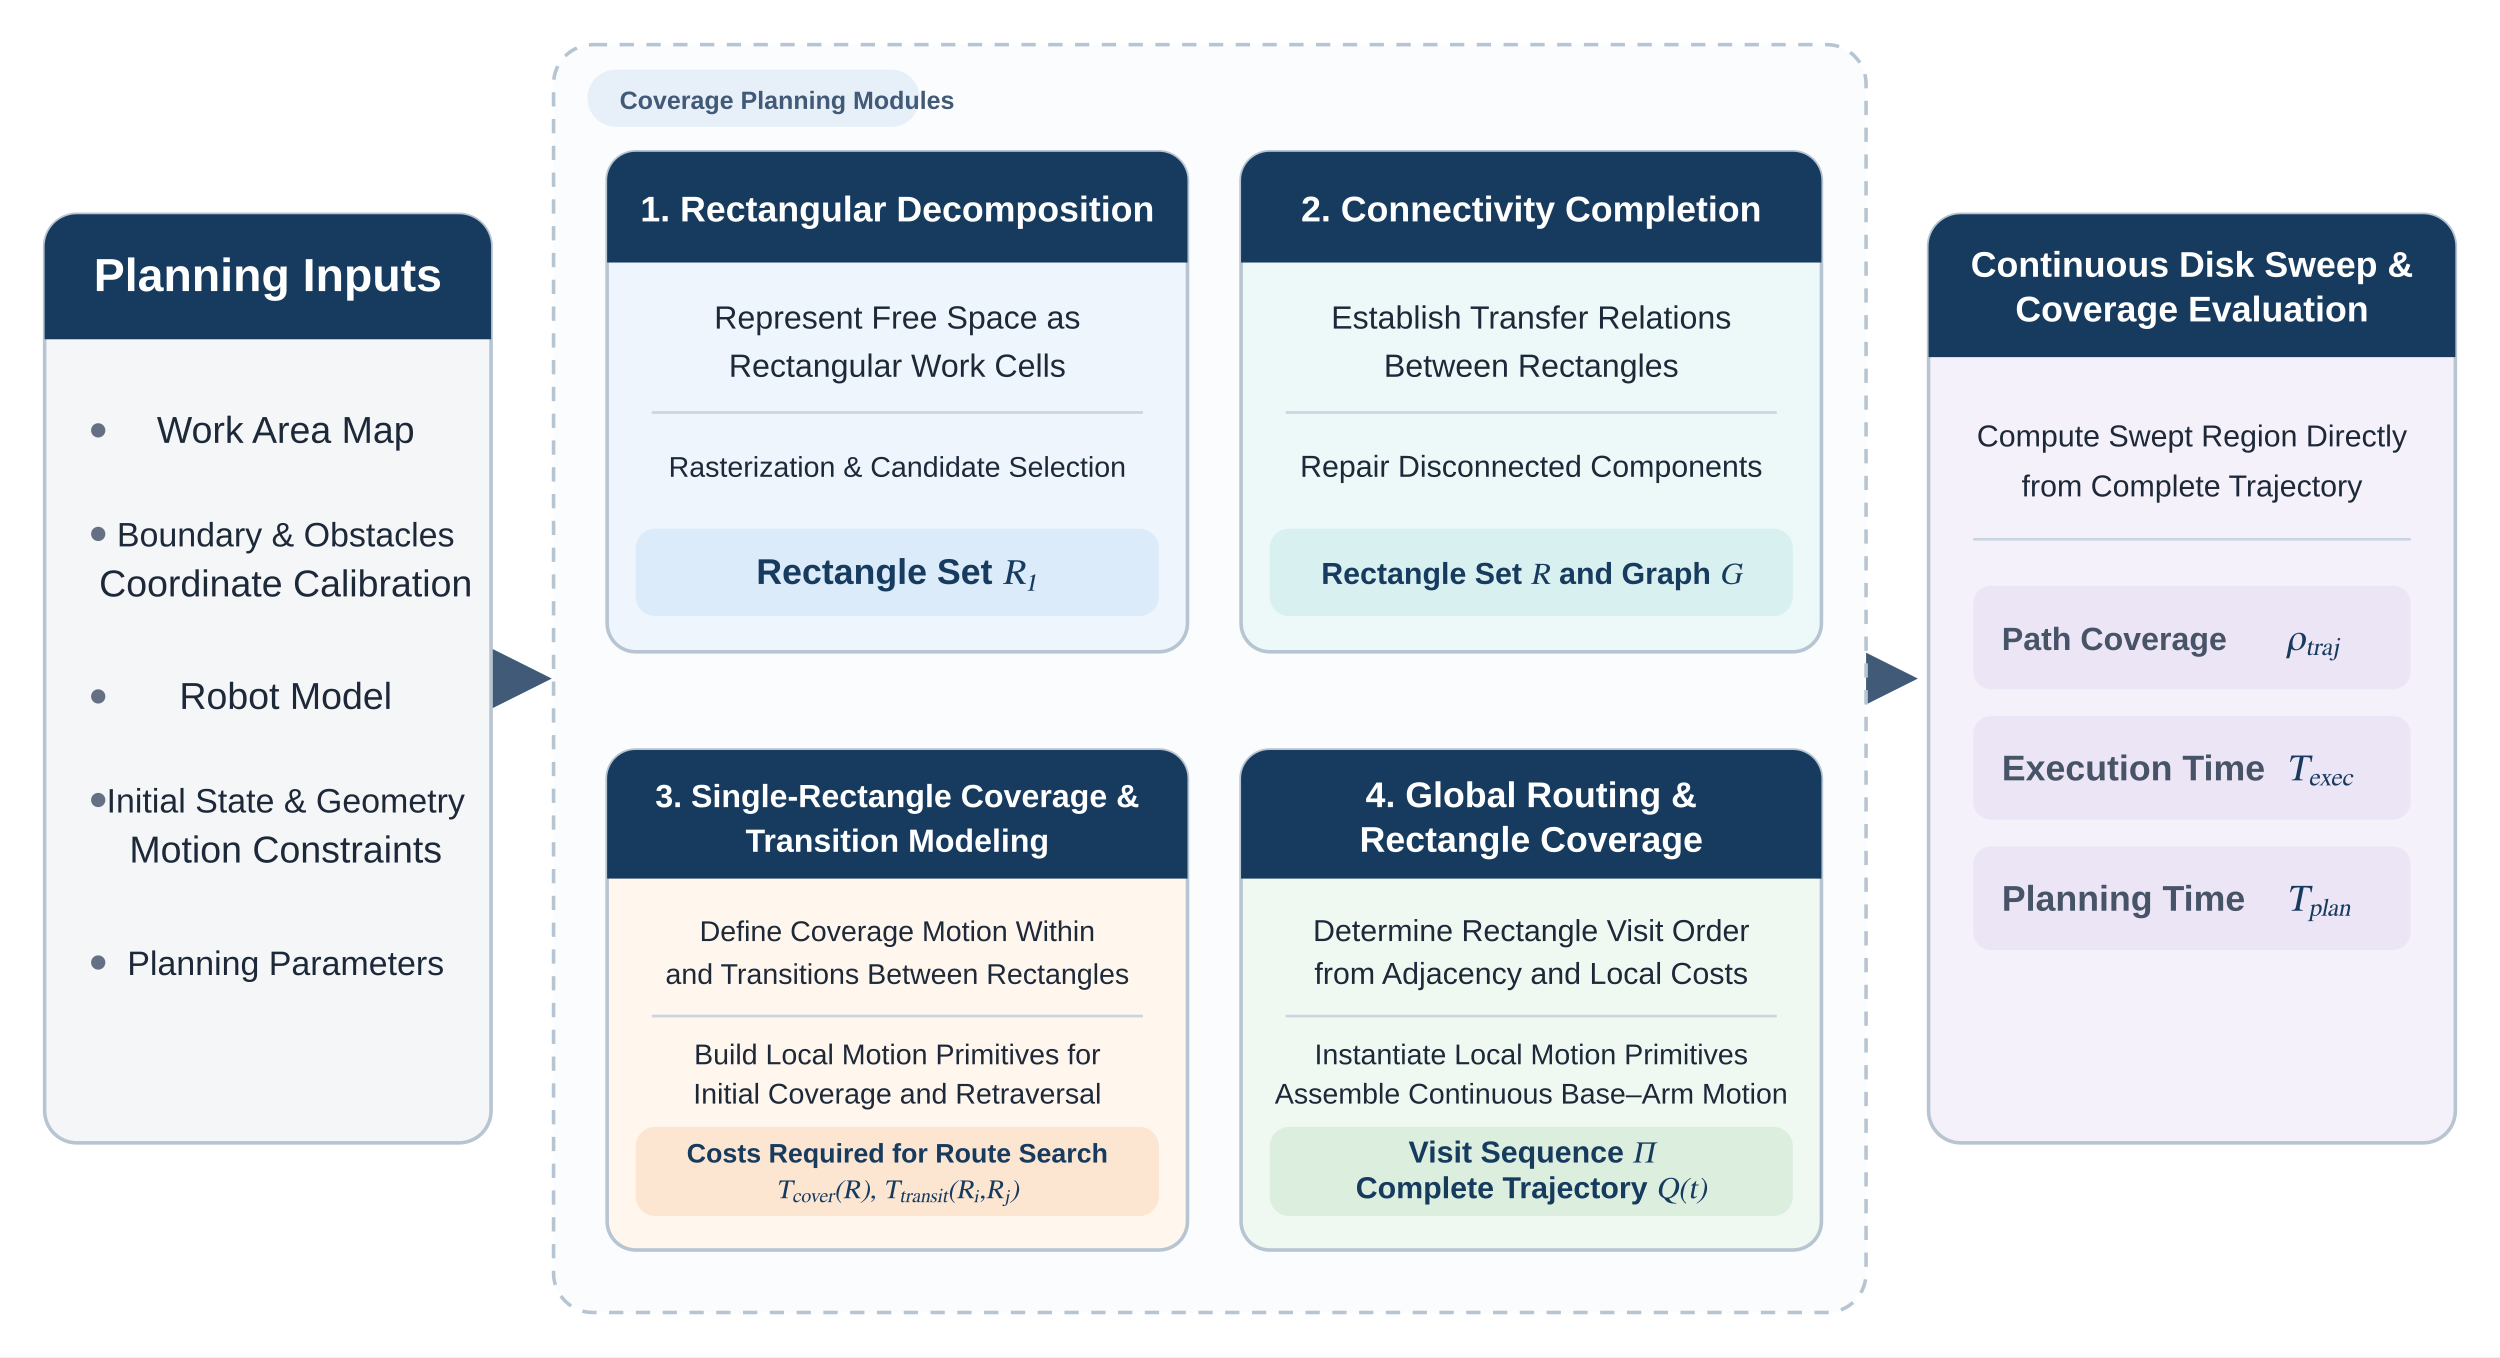
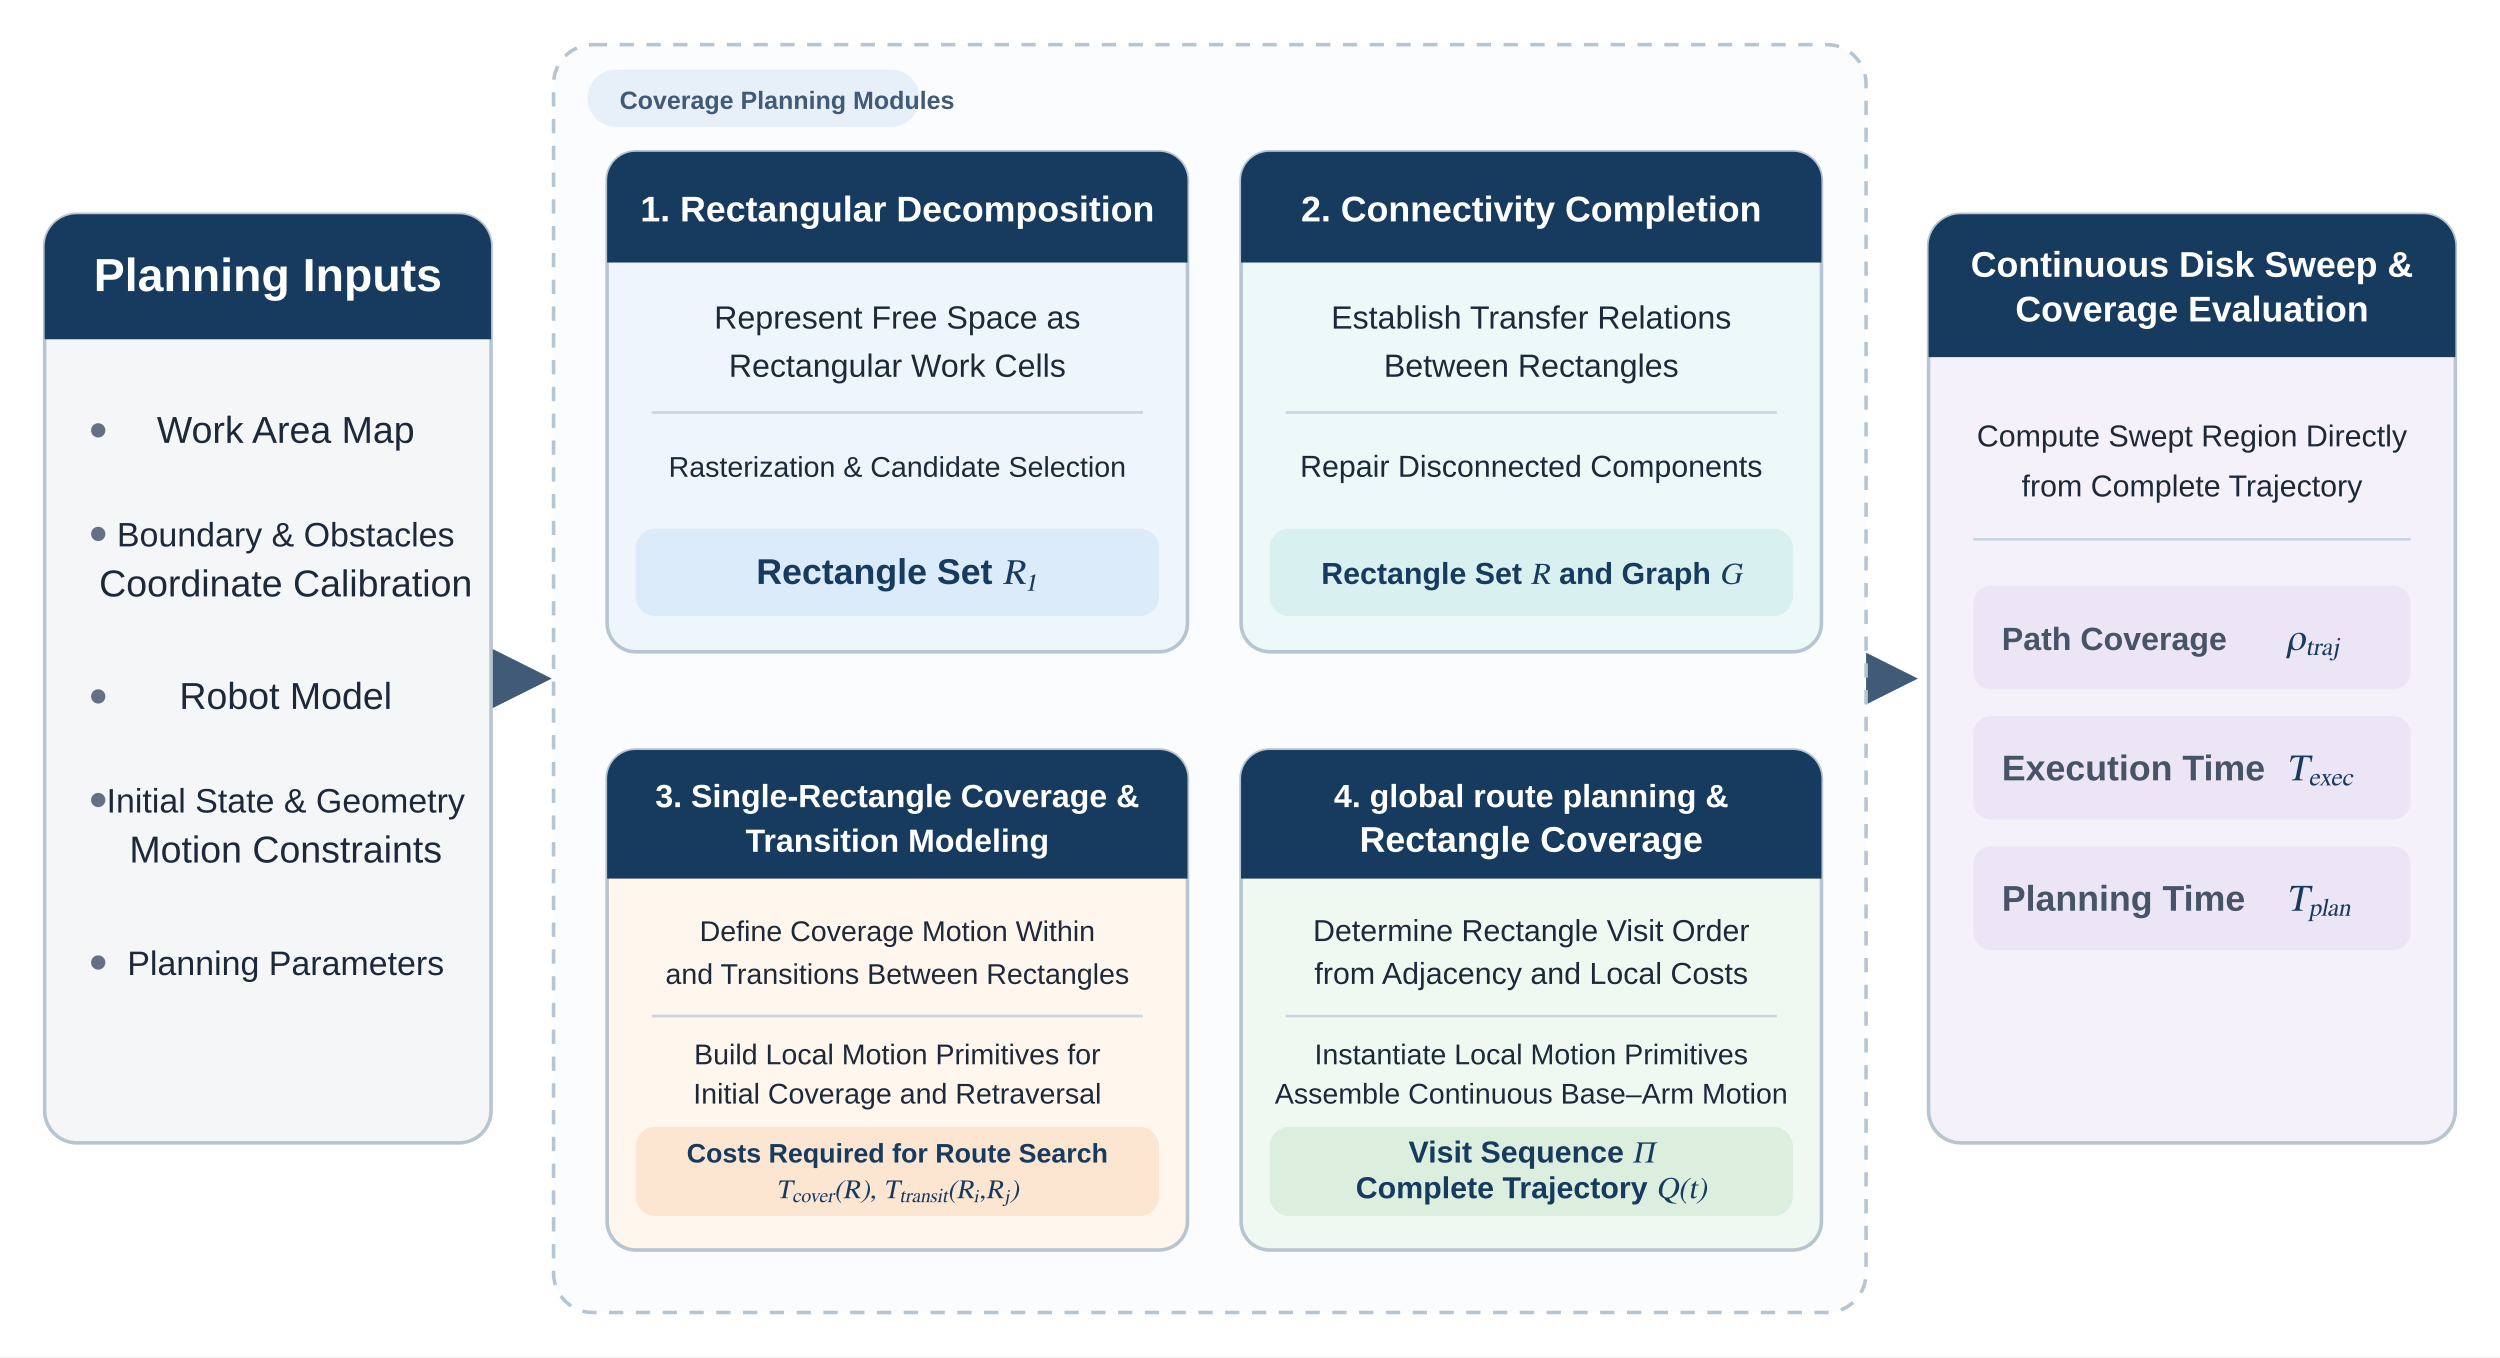
<svg xmlns="http://www.w3.org/2000/svg" width="140mm" height="76mm" viewBox="0 0 1400 760" role="img" aria-labelledby="title description">
  <defs>
    <marker id="arrow" markerWidth="9" markerHeight="9" refX="7.5" refY="4.5" orient="auto" markerUnits="strokeWidth">
      <path d="M0,0 L9,4.5 L0,9 z" fill="#415A77" />
    </marker>
    <style>
      .frame { stroke: #B7C4D1; stroke-width: 2; }
      .header { fill: #173B5E; }
      .title { fill: #FFFFFF; font-family: Arial, 'Noto Sans CJK SC', 'Microsoft YaHei', sans-serif; font-size: 26px; font-weight: 700; text-anchor: middle; }
      .title-small { fill: #FFFFFF; font-family: Arial, 'Noto Sans CJK SC', 'Microsoft YaHei', sans-serif; font-size: 22px; font-weight: 700; text-anchor: middle; }
      .body { fill: #1D2939; font-family: Arial, 'Noto Sans CJK SC', 'Microsoft YaHei', sans-serif; font-size: 21px; font-weight: 400; text-anchor: middle; }
      .body-small { fill: #1D2939; font-family: Arial, 'Noto Sans CJK SC', 'Microsoft YaHei', sans-serif; font-size: 19px; font-weight: 400; text-anchor: middle; }
      .output { fill: #173B5E; font-family: Arial, 'Noto Sans CJK SC', 'Microsoft YaHei', sans-serif; font-size: 20px; font-weight: 600; text-anchor: middle; }
      .output-small { fill: #173B5E; font-family: Arial, 'Noto Sans CJK SC', 'Microsoft YaHei', sans-serif; font-size: 17px; font-weight: 600; text-anchor: middle; }
      .formula { fill: #173B5E; font-family: 'Cambria Math', Cambria, serif; font-size: 15px; font-style: italic; text-anchor: middle; }
      .math { font-family: 'Cambria Math', Cambria, serif; font-style: italic; }
      .separator { stroke: #CBD5E1; stroke-width: 1.5; }
      .flow { fill: none; stroke: #415A77; stroke-width: 4; stroke-linecap: round; marker-end: url(#arrow); }
      .group-label { fill: #415A77; font-family: Arial, 'Noto Sans CJK SC', 'Microsoft YaHei', sans-serif; font-size: 20px; font-weight: 700; }
      .metric-label { fill: #475467; font-family: Arial, 'Noto Sans CJK SC', 'Microsoft YaHei', sans-serif; font-size: 20px; font-weight: 600; }
      .metric { fill: #173B5E; font-family: 'Cambria Math', Cambria, serif; font-size: 21px; font-style: italic; }
    </style>
  </defs>
  <rect width="1400" height="760" fill="#FFFFFF" />
  <path class="flow" d="M275 380 H303" />
  <path class="flow" d="M1045 380 H1068" />
  <g id="planning-inputs">
    <rect class="frame" x="25" y="120" width="250" height="520" rx="18" fill="#F4F6F8" />
    <path class="header" d="M43 120 H257 A18 18 0 0 1 275 138 V190 H25 V138 A18 18 0 0 1 43 120 Z" />
    <text class="title" x="150" y="163">Planning Inputs</text>
    <circle cx="55" cy="241" r="4" fill="#667085" />
    <text class="body" x="160" y="248">Work Area Map</text>
    <circle cx="55" cy="299" r="4" fill="#667085" />
    <text class="body-small" x="160" y="306">Boundary &amp; Obstacles</text>
    <text class="body" x="160" y="334">Coordinate Calibration</text>
    <circle cx="55" cy="390" r="4" fill="#667085" />
    <text class="body" x="160" y="397">Robot Model</text>
    <circle cx="55" cy="448" r="4" fill="#667085" />
    <text class="body-small" x="160" y="455">Initial State &amp; Geometry</text>
    <text class="body" x="160" y="483">Motion Constraints</text>
    <circle cx="55" cy="539" r="4" fill="#667085" />
    <text class="body-small" x="160" y="546">Planning Parameters</text>
  </g>
  <g id="parallel-planning-modules">
    <rect x="310" y="25" width="735" height="710" rx="22" fill="#FAFCFE" stroke="#B7C4D1" stroke-width="2" stroke-dasharray="8 7" />
    <rect x="329" y="39" width="186" height="32" rx="16" fill="#E7EFF8" />
    <text class="group-label" x="347" y="61" style="font-size:14px">Coverage Planning Modules</text>
    <g id="stage-1-rectangular-decomposition">
      <rect class="frame" x="340" y="85" width="325" height="280" rx="16" fill="#EEF5FC" />
      <path class="header" d="M356 85 H649 A16 16 0 0 1 665 101 V147 H340 V101 A16 16 0 0 1 356 85 Z" />
      <text class="title-small" x="502.5" y="124" style="font-size:20px">1. Rectangular Decomposition</text>
      <text class="body" x="502.5" y="184" style="font-size:18px">Represent Free Space as</text>
      <text class="body" x="502.5" y="211" style="font-size:18px">Rectangular Work Cells</text>
      <line class="separator" x1="365" y1="231" x2="640" y2="231" />
      <text class="body-small" x="502.5" y="267" style="font-size:16px">Rasterization &amp; Candidate Selection</text>
      <rect x="356" y="296" width="293" height="49" rx="11" fill="#DCEBFA" />
      <text class="output" x="502.5" y="327">Rectangle Set <tspan class="math">R₁</tspan>
      </text>
    </g>
    <g id="stage-2-connectivity-completion">
      <rect class="frame" x="695" y="85" width="325" height="280" rx="16" fill="#ECF9F8" />
      <path class="header" d="M711 85 H1004 A16 16 0 0 1 1020 101 V147 H695 V101 A16 16 0 0 1 711 85 Z" />
      <text class="title-small" x="857.5" y="124" style="font-size:20px">2. Connectivity Completion</text>
      <text class="body" x="857.5" y="184" style="font-size:18px">Establish Transfer Relations</text>
      <text class="body" x="857.5" y="211" style="font-size:18px">Between Rectangles</text>
      <line class="separator" x1="720" y1="231" x2="995" y2="231" />
      <text class="body" x="857.5" y="267" style="font-size:17px">Repair Disconnected Components</text>
      <rect x="711" y="296" width="293" height="49" rx="11" fill="#D9F0F0" />
      <text class="output-small" x="857.5" y="327">Rectangle Set <tspan class="math">R</tspan> and Graph <tspan class="math">G</tspan>
      </text>
    </g>
    <g id="stage-3-local-coverage-transition-modeling">
      <rect class="frame" x="340" y="420" width="325" height="280" rx="16" fill="#FFF6ED" />
      <path class="header" d="M356 420 H649 A16 16 0 0 1 665 436 V492 H340 V436 A16 16 0 0 1 356 420 Z" />
      <text class="title-small" x="502.5" y="452" style="font-size:18px">3. Single-Rectangle Coverage &amp;</text>
      <text class="title-small" x="502.5" y="477" style="font-size:18px">Transition Modeling</text>
      <text class="body-small" x="502.5" y="527" style="font-size:16px">Define Coverage Motion Within</text>
      <text class="body-small" x="502.5" y="551" style="font-size:16px">and Transitions Between Rectangles</text>
      <line class="separator" x1="365" y1="569" x2="640" y2="569" />
      <text class="body-small" x="502.5" y="596" style="font-size:16px">Build Local Motion Primitives for</text>
      <text class="body-small" x="502.5" y="618" style="font-size:16px">Initial Coverage and Retraversal</text>
      <rect x="356" y="631" width="293" height="50" rx="11" fill="#FCE6D2" />
      <text class="output-small" x="502.5" y="651" style="font-size:15px">Costs Required for Route Search</text>
      <text class="formula" x="502.5" y="671">T<tspan baseline-shift="sub" font-size="11">cover</tspan>(R), T<tspan baseline-shift="sub" font-size="11">transit</tspan>(Rᵢ,Rⱼ)</text>
    </g>
    <g id="stage-4-global-routing-coverage">
      <rect class="frame" x="695" y="420" width="325" height="280" rx="16" fill="#F0F9F1" />
      <path class="header" d="M711 420 H1004 A16 16 0 0 1 1020 436 V492 H695 V436 A16 16 0 0 1 711 420 Z" />
-       <text class="title-small" x="857.5" y="452" style="font-size:20px">4. Global Routing &amp;</text>
+       <text class="title-small" x="857.5" y="452" style="font-size:18px">4. global route planning &amp;</text>
      <text class="title-small" x="857.5" y="477" style="font-size:20px">Rectangle Coverage</text>
      <text class="body-small" x="857.5" y="527" style="font-size:17px">Determine Rectangle Visit Order</text>
      <text class="body-small" x="857.5" y="551" style="font-size:17px">from Adjacency and Local Costs</text>
      <line class="separator" x1="720" y1="569" x2="995" y2="569" />
      <text class="body-small" x="857.5" y="596" style="font-size:16px">Instantiate Local Motion Primitives</text>
      <text class="body-small" x="857.5" y="618" style="font-size:16px">Assemble Continuous Base–Arm Motion</text>
      <rect x="711" y="631" width="293" height="50" rx="11" fill="#DCEFDf" />
      <text class="output-small" x="857.5" y="651">Visit Sequence <tspan class="math">Π</tspan>
      </text>
      <text class="output-small" x="857.5" y="671">Complete Trajectory <tspan class="math">Q(t)</tspan>
      </text>
    </g>
  </g>
  <g id="continuous-disk-sweep-evaluation">
    <rect class="frame" x="1080" y="120" width="295" height="520" rx="18" fill="#F5F1FA" />
    <path class="header" d="M1098 120 H1357 A18 18 0 0 1 1375 138 V200 H1080 V138 A18 18 0 0 1 1098 120 Z" />
    <text class="title-small" x="1227.5" y="155" style="font-size:20px">Continuous Disk Sweep &amp;</text>
    <text class="title-small" x="1227.5" y="180" style="font-size:20px">Coverage Evaluation</text>
    <text class="body" x="1227.5" y="250" style="font-size:17px">Compute Swept Region Directly</text>
    <text class="body" x="1227.5" y="278" style="font-size:17px">from Complete Trajectory</text>
    <line class="separator" x1="1105" y1="302" x2="1350" y2="302" />
    <rect x="1105" y="328" width="245" height="58" rx="10" fill="#ECE5F5" />
    <text class="metric-label" x="1121" y="364" style="font-size:18px">Path Coverage</text>
    <text class="metric" x="1280" y="364">ρ<tspan baseline-shift="sub" font-size="14">traj</tspan>
    </text>
    <rect x="1105" y="401" width="245" height="58" rx="10" fill="#ECE5F5" />
    <text class="metric-label" x="1121" y="437">Execution Time</text>
    <text class="metric" x="1280" y="437">T<tspan baseline-shift="sub" font-size="14">exec</tspan>
    </text>
    <rect x="1105" y="474" width="245" height="58" rx="10" fill="#ECE5F5" />
    <text class="metric-label" x="1121" y="510">Planning Time</text>
    <text class="metric" x="1280" y="510">T<tspan baseline-shift="sub" font-size="14">plan</tspan>
    </text>
  </g>
</svg>
